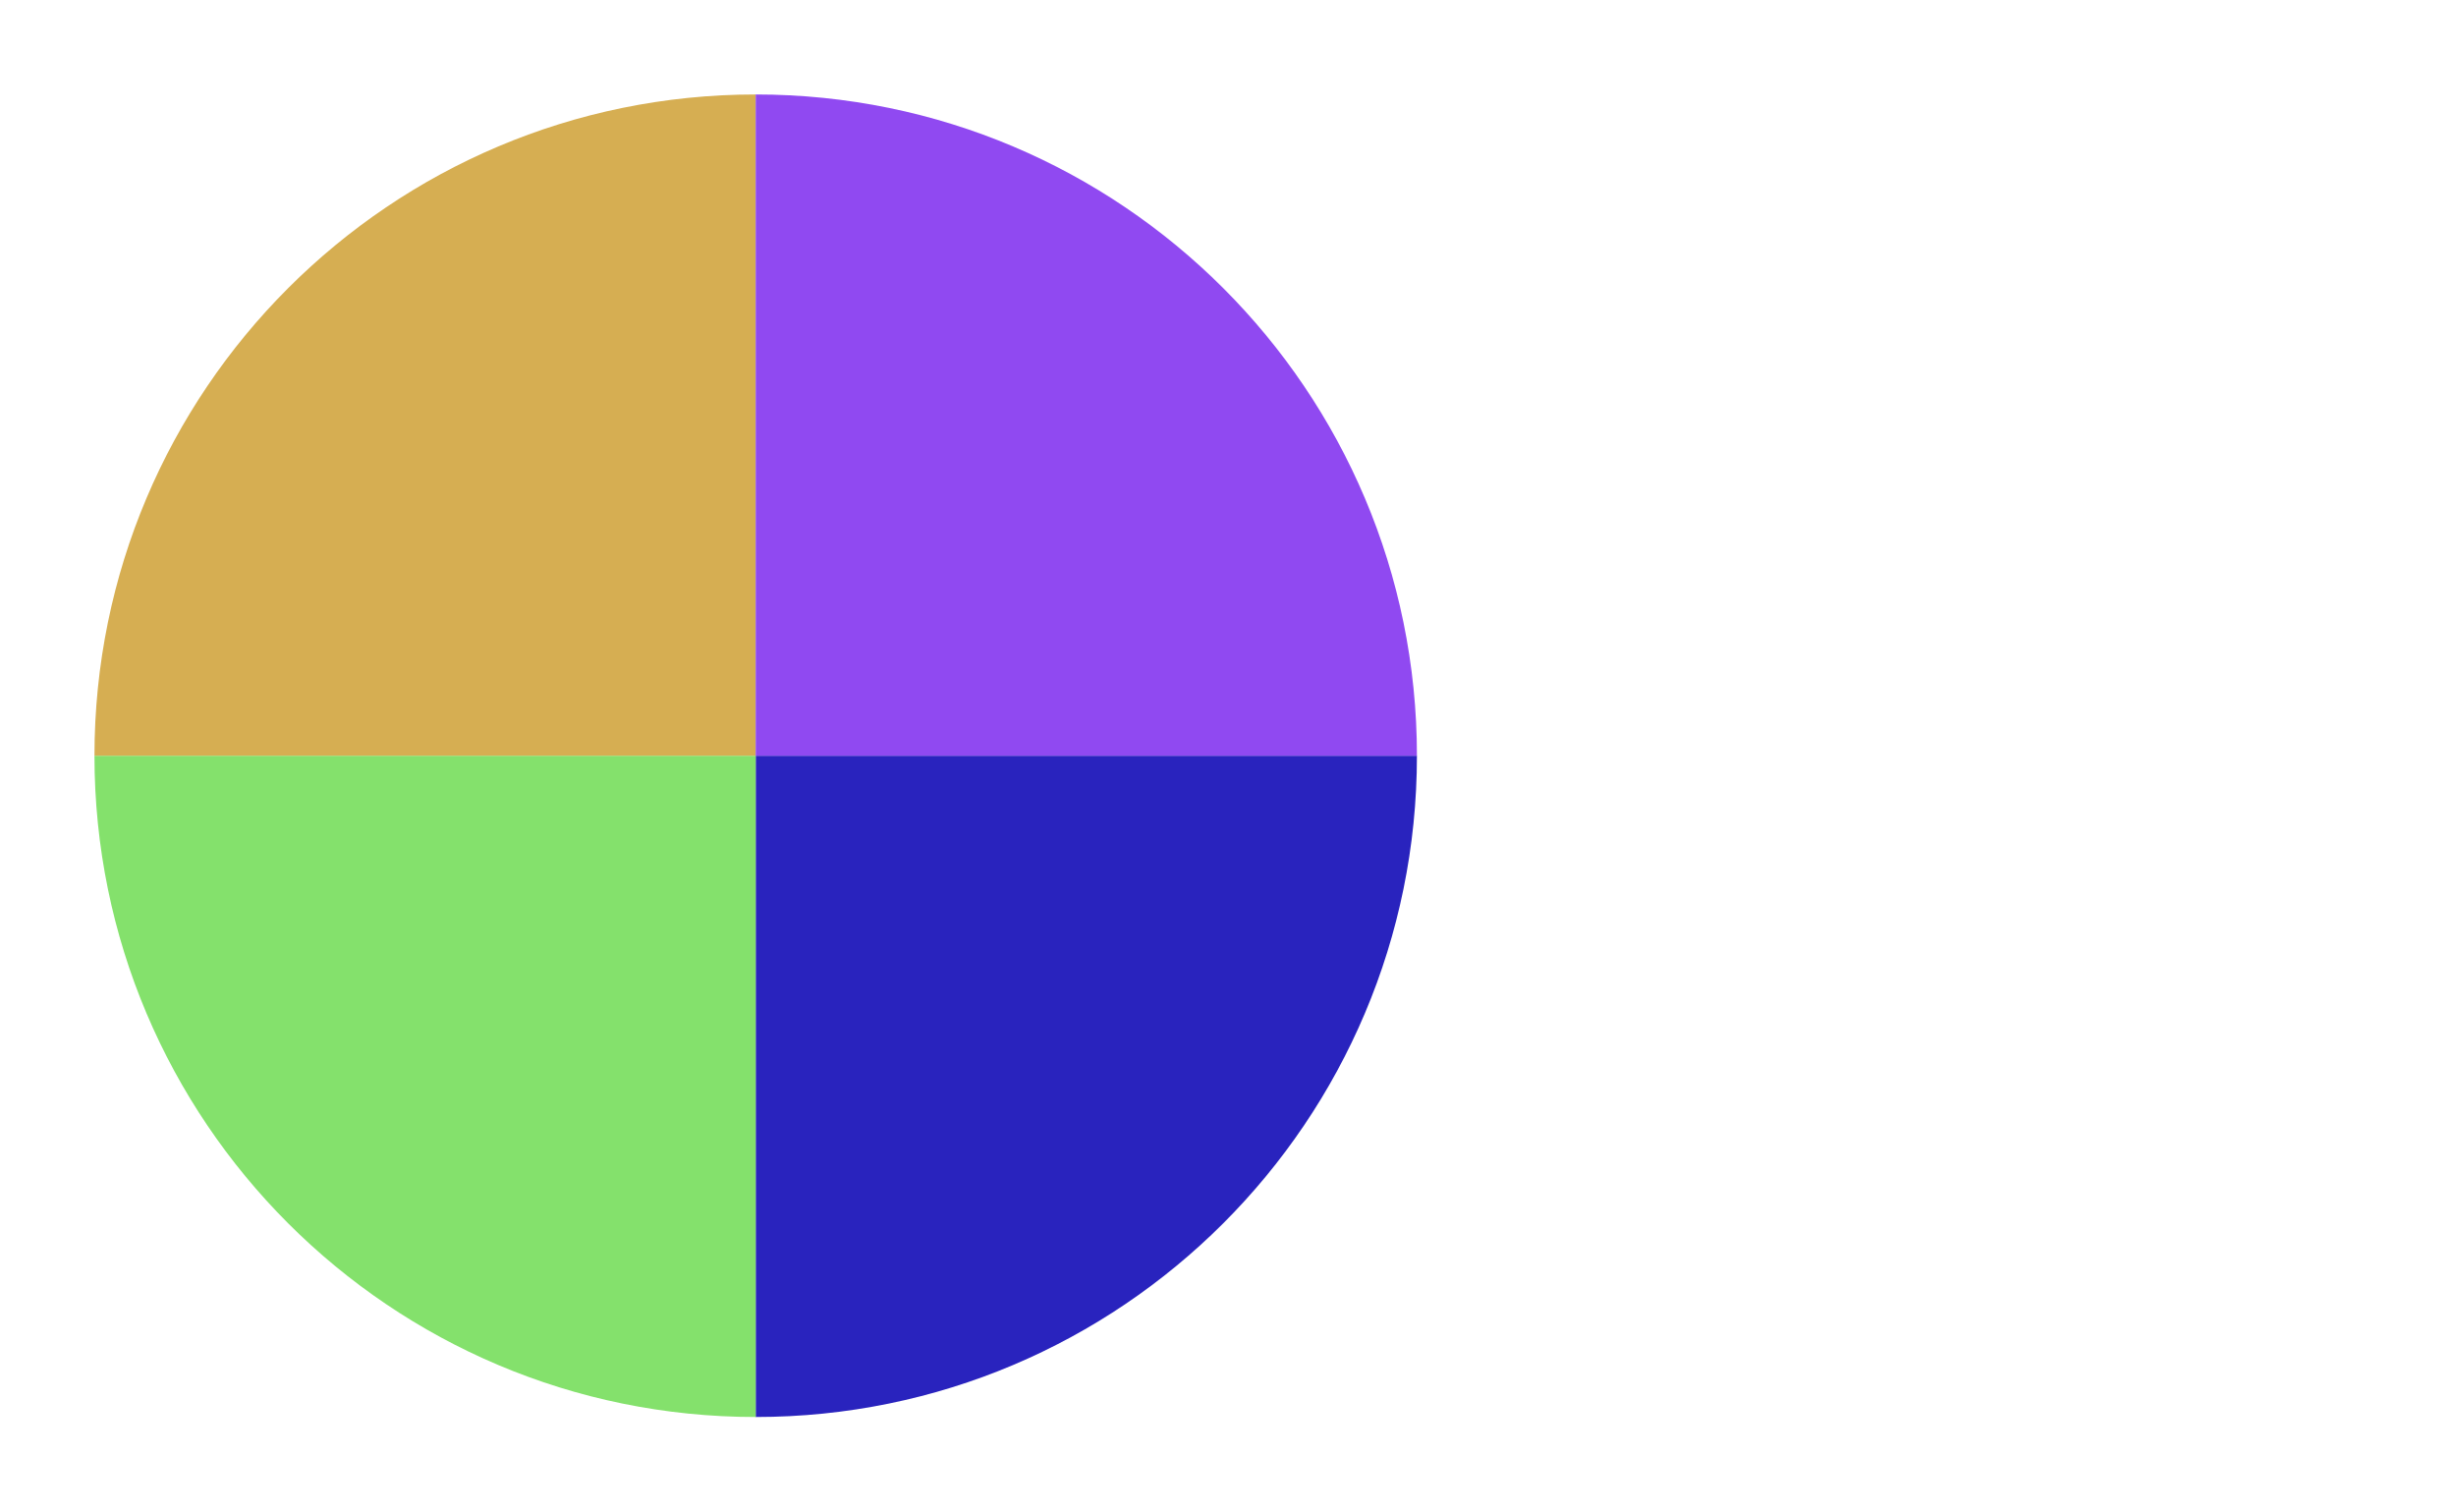
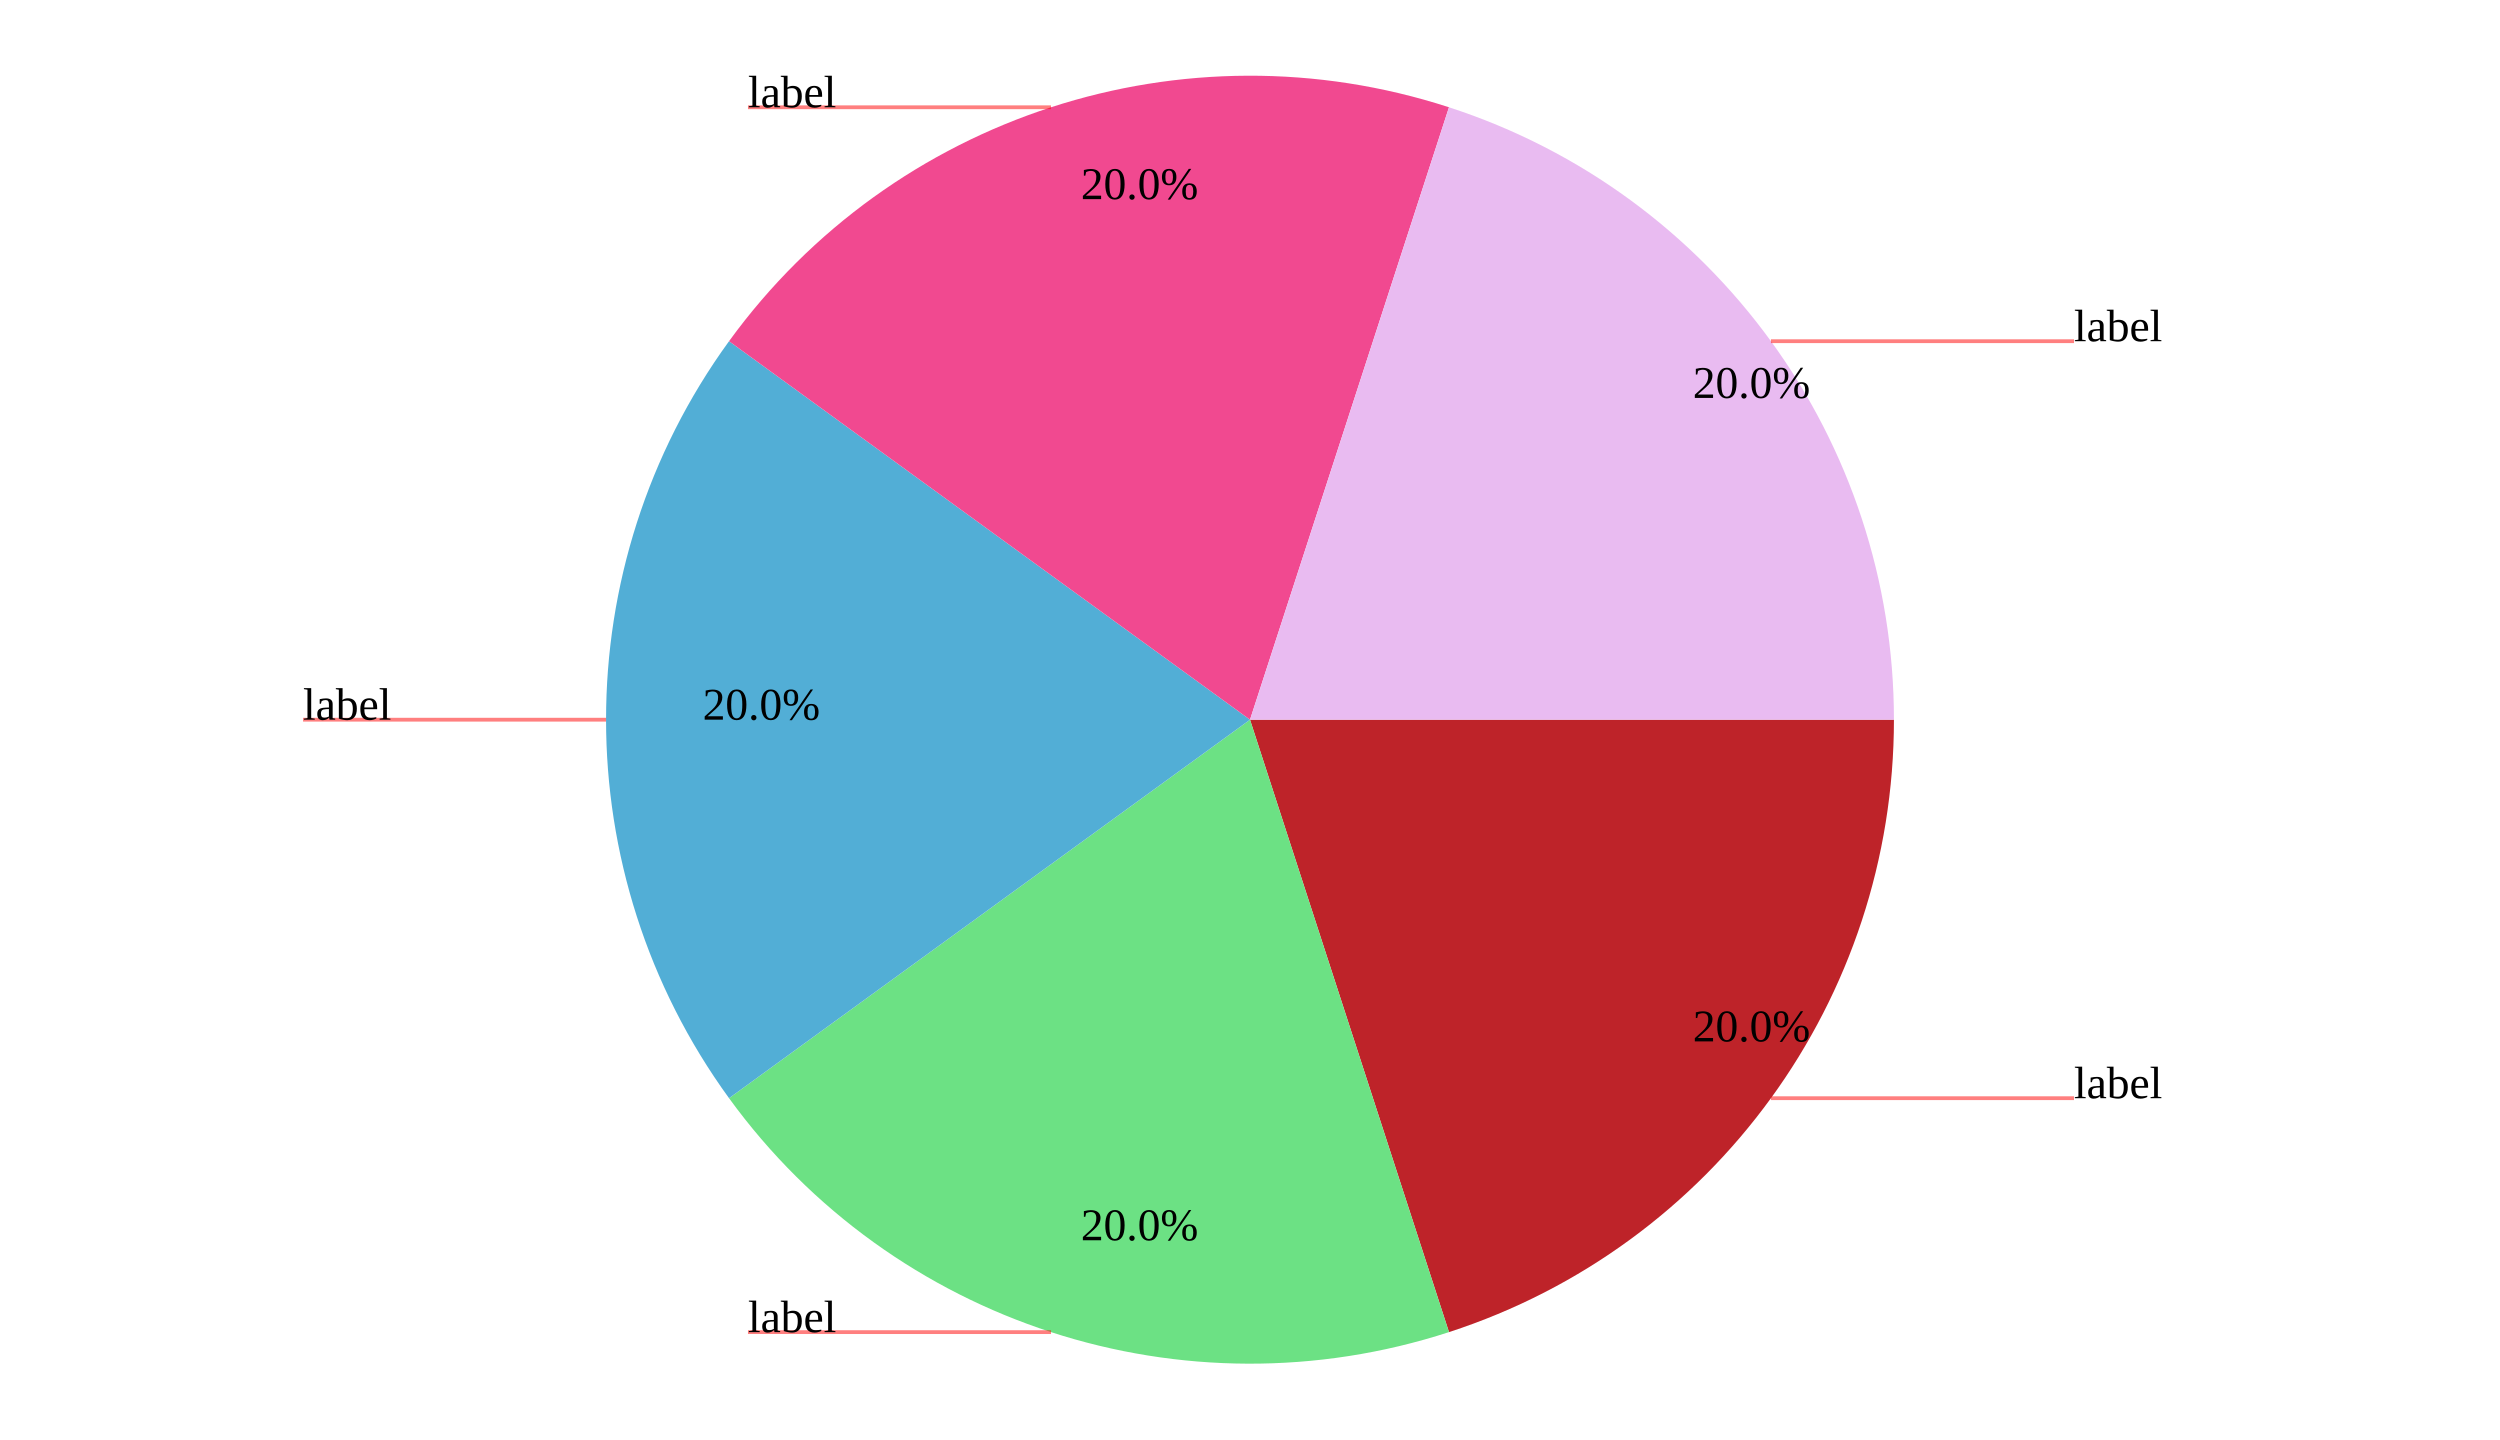
- <svg xmlns="http://www.w3.org/2000/svg" version="1.1" viewBox="0 0 520 320" stroke-width="10">
-   <path d="M 300 160 A 140 140 0 0 1 160 300 L 160 160 " fill="#2923be" fill-opacity=" 1" />
-   <path d="M 160 300 A 140 140 0 0 1 20 160 L 160 160 " fill="#84e16c" fill-opacity=" 1" />
-   <path d="M 20 160 A 140 140 0 0 1 160 20 L 160 160 " fill="#d6ae52" fill-opacity=" 1" />
-   <path d="M 160 20 A 140 140 0 0 1 300 160 L 160 160 " fill="#9049f1" fill-opacity=" 1" />
+ <svg xmlns="http://www.w3.org/2000/svg" version="1.1" viewBox="0 0 660 380" stroke-width="1">
+   <path d="M 500 190 A 170 170 0 0 1 382.533 351.68 L 330 190 " fill="#be2329" />
+   <line stroke="red" x1="467.533" y1="289.923" x2="547.533" y2="289.923" stroke-opacity="0.5" />
+   <text x="547.533" y="289.923">label</text>
+   <text x="446.903" y="274.935">     20.0%</text>
+   <path d="M 382.533 351.68 A 170 170 0 0 1 192.467 289.923 L 330 190 " fill="#6ce184" />
+   <line stroke="red" x1="277.467" y1="351.68" x2="197.467" y2="351.68" stroke-opacity="0.5" />
+   <text x="197.467" y="351.68">label</text>
+   <text x="285.347" y="327.428">     20.0%</text>
+   <path d="M 192.467 289.923 A 170 170 0 0 1 192.467 90.076 L 330 190 " fill="#52aed6" />
+   <line stroke="red" x1="160" y1="190" x2="80" y2="190" stroke-opacity="0.5" />
+   <text x="80" y="190">label</text>
+   <text x="185.5" y="190">     20.0%</text>
+   <path d="M 192.467 90.076 A 170 170 0 0 1 382.533 28.32 L 330 190 " fill="#f14990" />
+   <line stroke="red" x1="277.467" y1="28.32" x2="197.467" y2="28.32" stroke-opacity="0.5" />
+   <text x="197.467" y="28.32">label</text>
+   <text x="285.347" y="52.572">     20.0%</text>
+   <path d="M 382.533 28.32 A 170 170 0 0 1 500 190 L 330 190 " fill="#e9bbf1" />
+   <line stroke="red" x1="467.533" y1="90.077" x2="547.533" y2="90.077" stroke-opacity="0.5" />
+   <text x="547.533" y="90.077">label</text>
+   <text x="446.903" y="105.065">     20.0%</text>
</svg>
